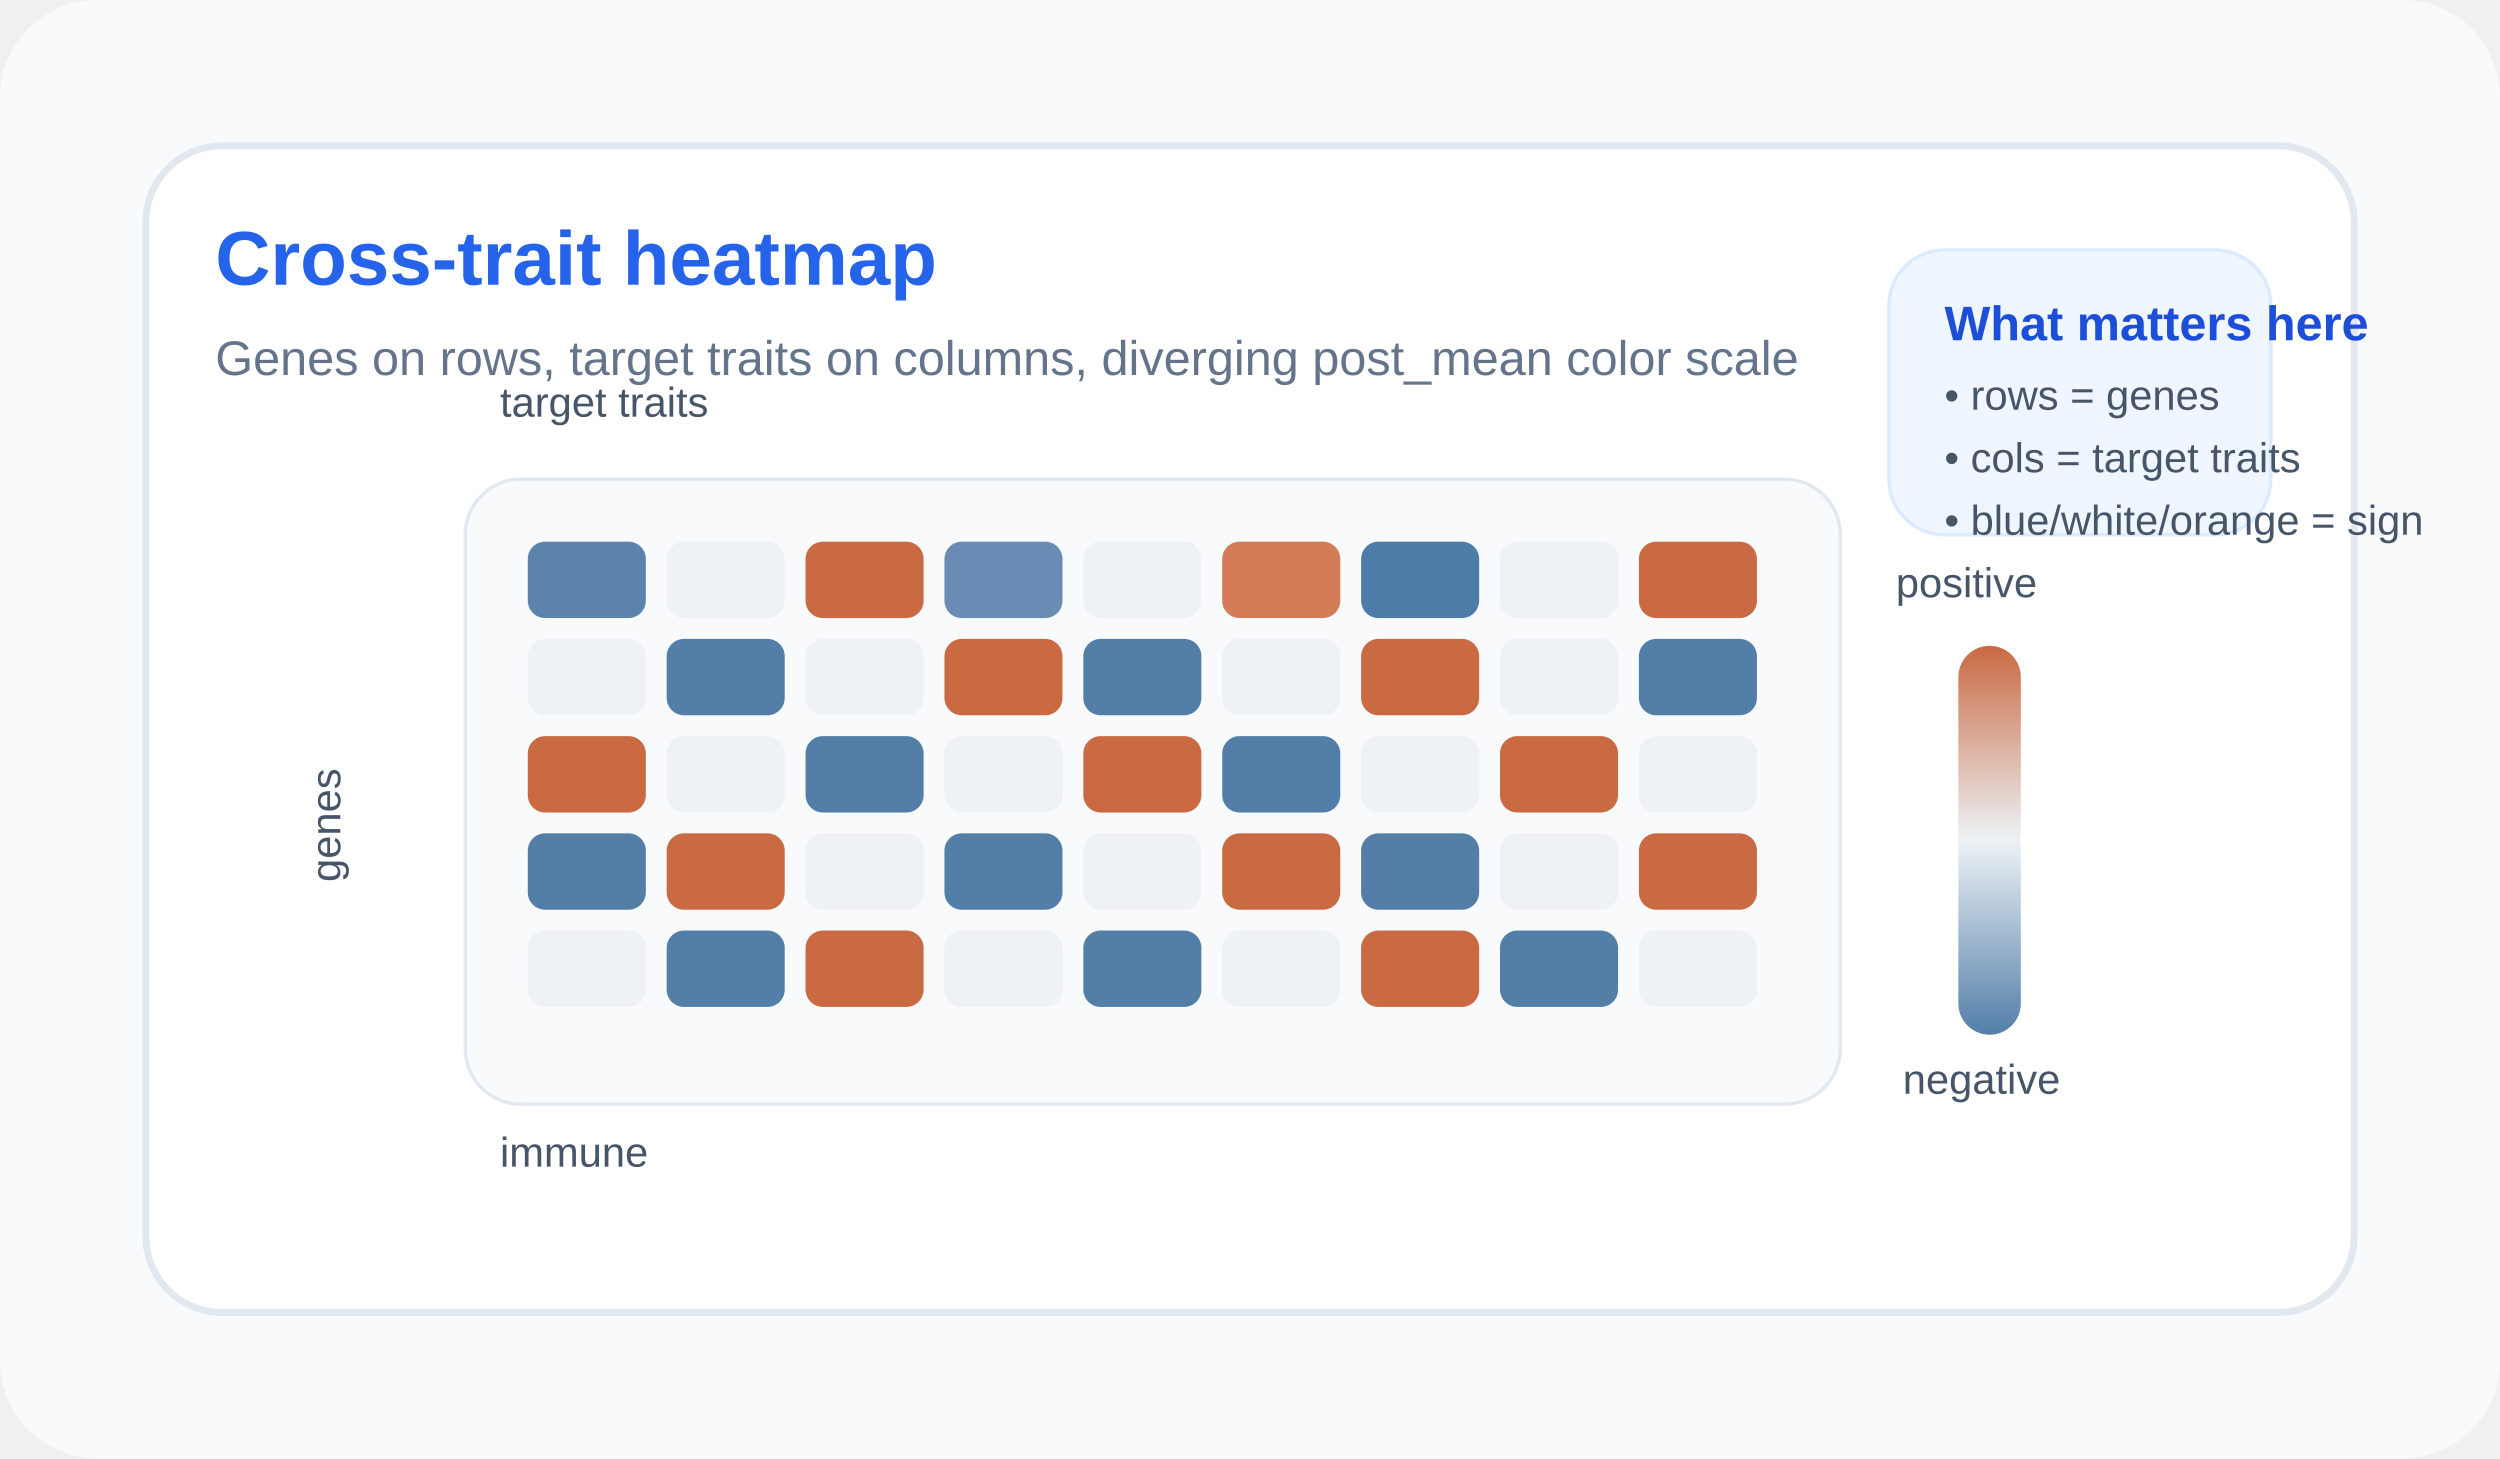
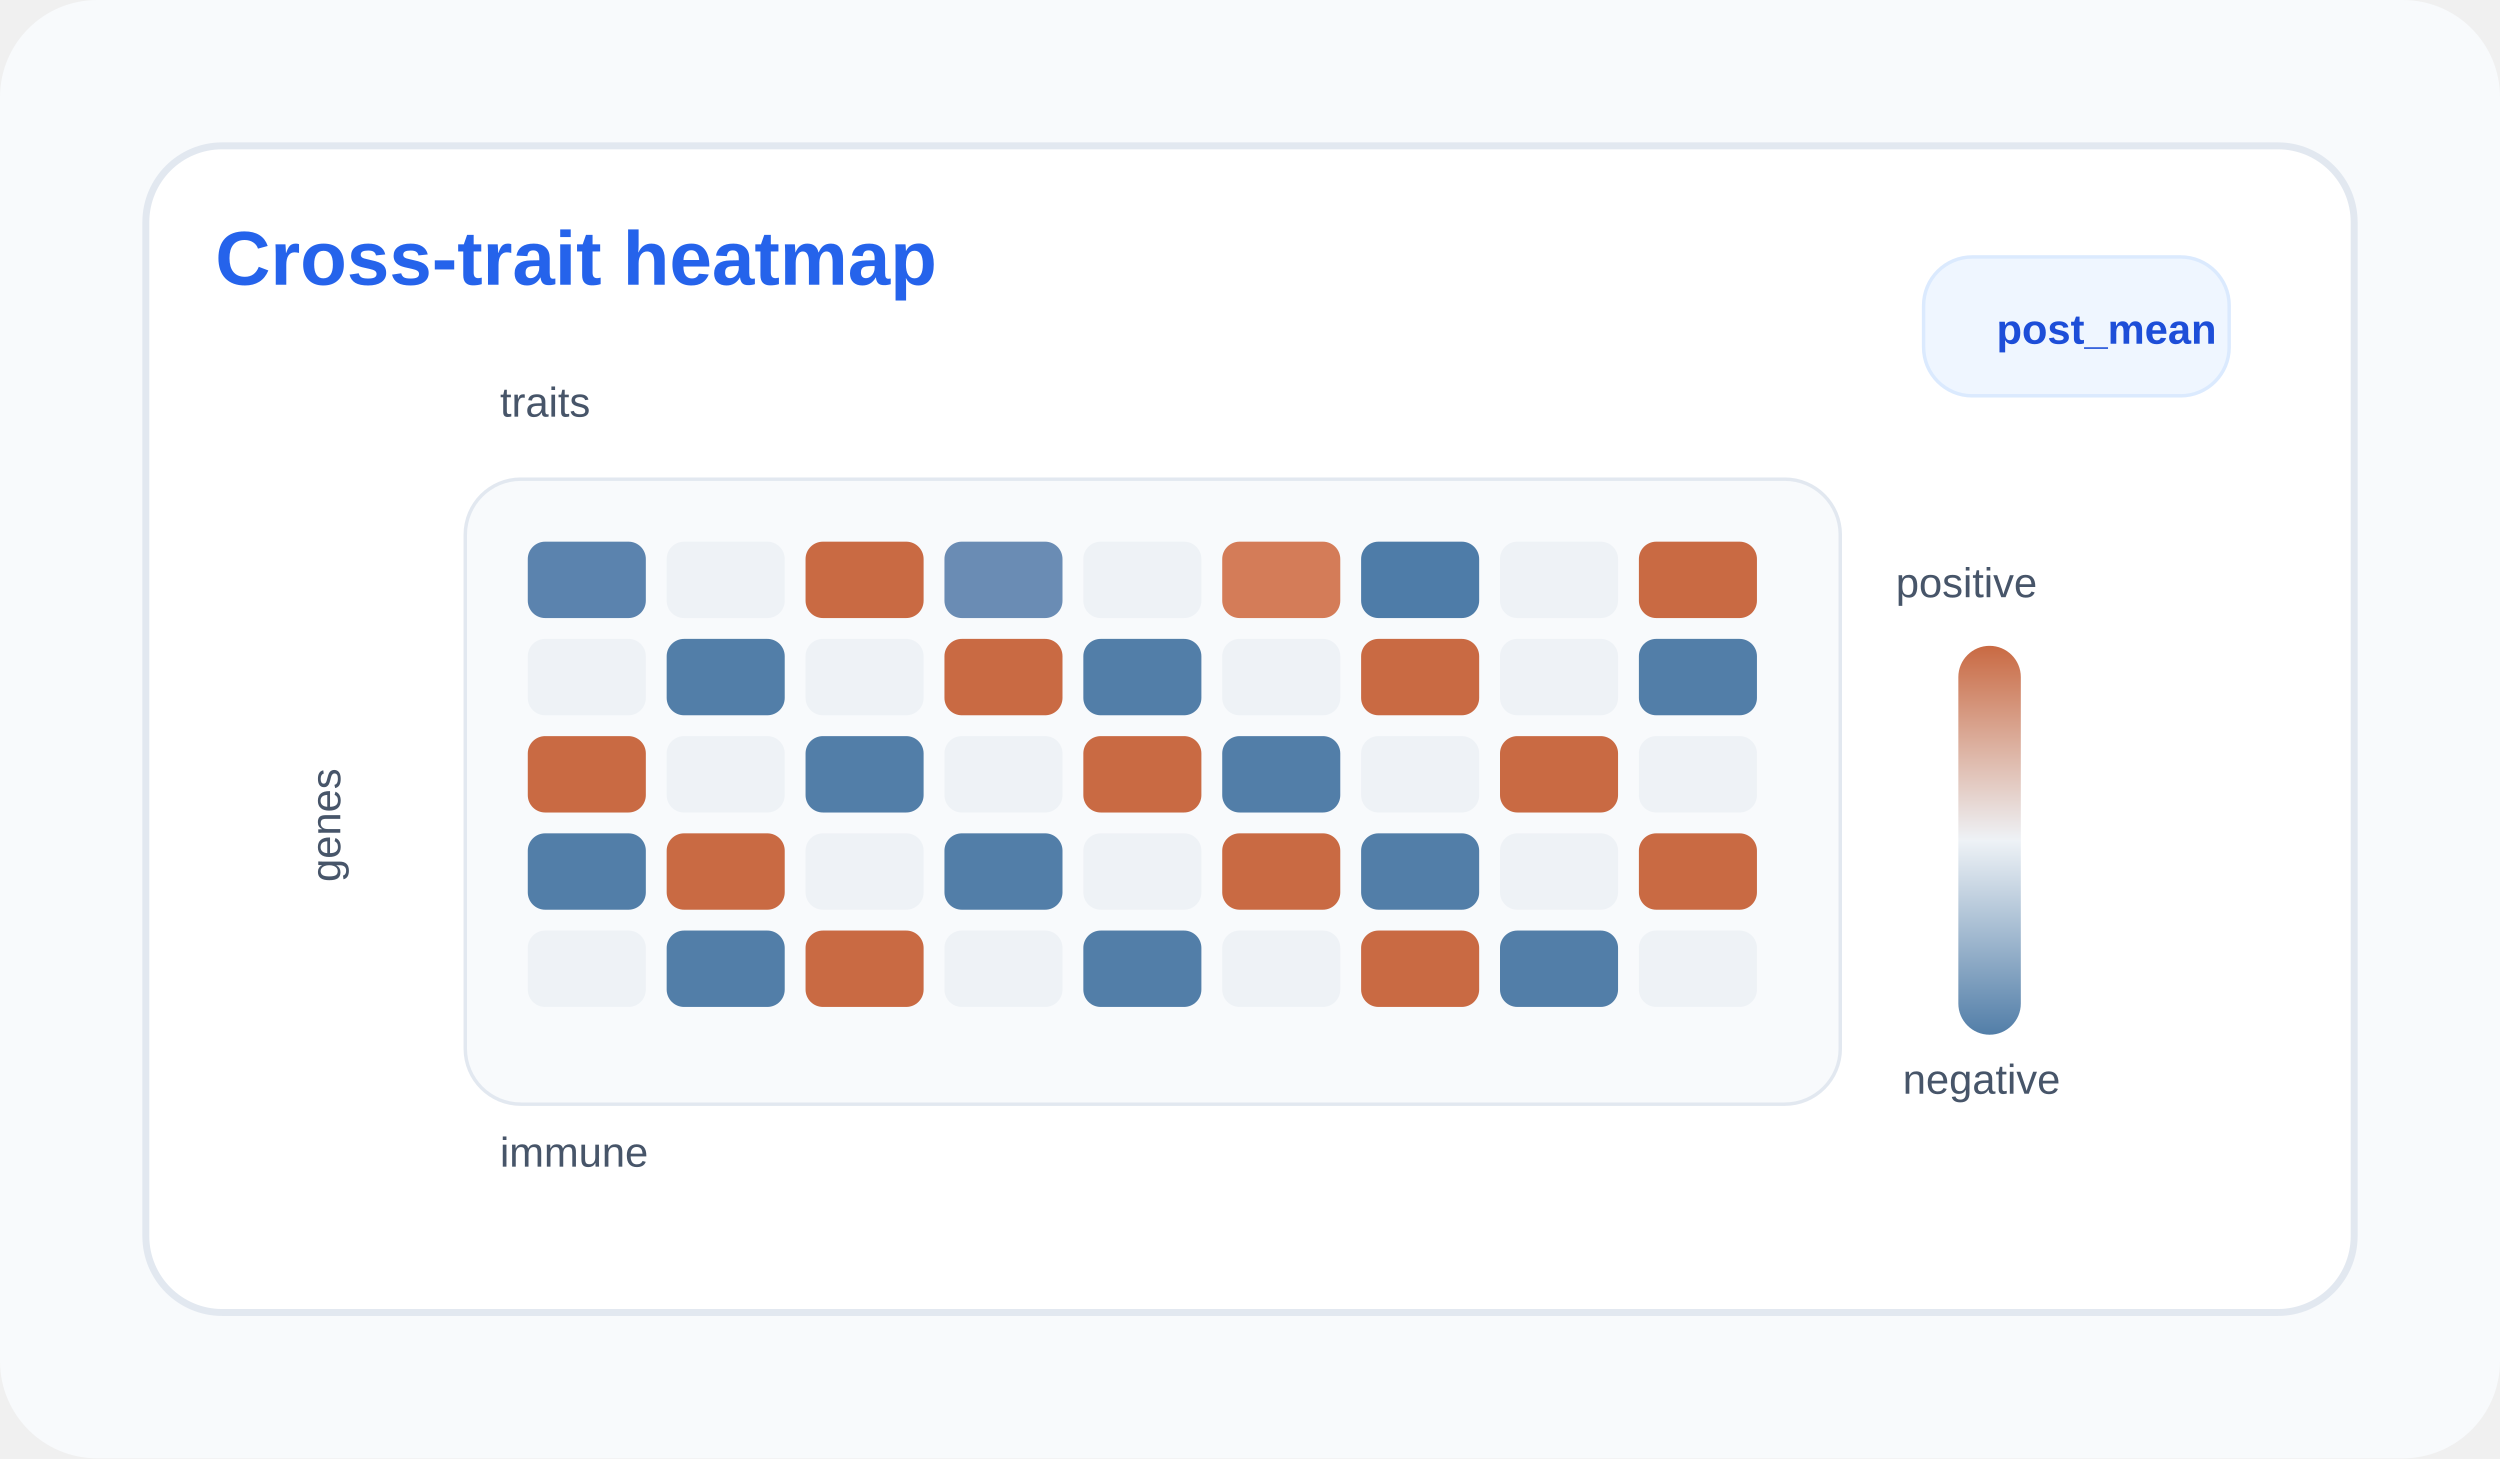
<svg xmlns="http://www.w3.org/2000/svg" width="720" height="420" viewBox="0 0 720 420" fill="none">
  <rect width="720" height="420" rx="28" fill="#F8FAFC" />
  <rect x="42" y="42" width="636" height="336" rx="22" fill="white" stroke="#E2E8F0" stroke-width="2" />
  <text x="62" y="82" fill="#2563EB" font-family="Arial, Helvetica, sans-serif" font-size="22" font-weight="700">Cross-trait heatmap</text>
-   <text x="62" y="108" fill="#64748B" font-family="Arial, Helvetica, sans-serif" font-size="14">Genes on rows, target traits on columns, diverging post_mean color scale</text>
  <g transform="translate(134 138)">
    <rect width="396" height="180" rx="16" fill="#F8FAFC" stroke="#E2E8F0" />
    <g transform="translate(18 18)">
      <rect x="0" y="0" width="34" height="22" rx="5" fill="#5B83AE" />
      <rect x="40" y="0" width="34" height="22" rx="5" fill="#EEF2F6" />
      <rect x="80" y="0" width="34" height="22" rx="5" fill="#C96A43" />
      <rect x="120" y="0" width="34" height="22" rx="5" fill="#6A8CB4" />
      <rect x="160" y="0" width="34" height="22" rx="5" fill="#EEF2F6" />
      <rect x="200" y="0" width="34" height="22" rx="5" fill="#D47C58" />
      <rect x="240" y="0" width="34" height="22" rx="5" fill="#4E7CA8" />
      <rect x="280" y="0" width="34" height="22" rx="5" fill="#EEF2F6" />
      <rect x="320" y="0" width="34" height="22" rx="5" fill="#C96A43" />
      <rect x="0" y="28" width="34" height="22" rx="5" fill="#EEF2F6" />
      <rect x="40" y="28" width="34" height="22" rx="5" fill="#527EA8" />
      <rect x="80" y="28" width="34" height="22" rx="5" fill="#EEF2F6" />
      <rect x="120" y="28" width="34" height="22" rx="5" fill="#C96A43" />
      <rect x="160" y="28" width="34" height="22" rx="5" fill="#527EA8" />
      <rect x="200" y="28" width="34" height="22" rx="5" fill="#EEF2F6" />
      <rect x="240" y="28" width="34" height="22" rx="5" fill="#C96A43" />
      <rect x="280" y="28" width="34" height="22" rx="5" fill="#EEF2F6" />
      <rect x="320" y="28" width="34" height="22" rx="5" fill="#527EA8" />
      <rect x="0" y="56" width="34" height="22" rx="5" fill="#C96A43" />
      <rect x="40" y="56" width="34" height="22" rx="5" fill="#EEF2F6" />
      <rect x="80" y="56" width="34" height="22" rx="5" fill="#527EA8" />
      <rect x="120" y="56" width="34" height="22" rx="5" fill="#EEF2F6" />
      <rect x="160" y="56" width="34" height="22" rx="5" fill="#C96A43" />
      <rect x="200" y="56" width="34" height="22" rx="5" fill="#527EA8" />
      <rect x="240" y="56" width="34" height="22" rx="5" fill="#EEF2F6" />
      <rect x="280" y="56" width="34" height="22" rx="5" fill="#C96A43" />
      <rect x="320" y="56" width="34" height="22" rx="5" fill="#EEF2F6" />
      <rect x="0" y="84" width="34" height="22" rx="5" fill="#527EA8" />
      <rect x="40" y="84" width="34" height="22" rx="5" fill="#C96A43" />
      <rect x="80" y="84" width="34" height="22" rx="5" fill="#EEF2F6" />
      <rect x="120" y="84" width="34" height="22" rx="5" fill="#527EA8" />
      <rect x="160" y="84" width="34" height="22" rx="5" fill="#EEF2F6" />
      <rect x="200" y="84" width="34" height="22" rx="5" fill="#C96A43" />
      <rect x="240" y="84" width="34" height="22" rx="5" fill="#527EA8" />
      <rect x="280" y="84" width="34" height="22" rx="5" fill="#EEF2F6" />
      <rect x="320" y="84" width="34" height="22" rx="5" fill="#C96A43" />
      <rect x="0" y="112" width="34" height="22" rx="5" fill="#EEF2F6" />
      <rect x="40" y="112" width="34" height="22" rx="5" fill="#527EA8" />
      <rect x="80" y="112" width="34" height="22" rx="5" fill="#C96A43" />
      <rect x="120" y="112" width="34" height="22" rx="5" fill="#EEF2F6" />
      <rect x="160" y="112" width="34" height="22" rx="5" fill="#527EA8" />
      <rect x="200" y="112" width="34" height="22" rx="5" fill="#EEF2F6" />
      <rect x="240" y="112" width="34" height="22" rx="5" fill="#C96A43" />
      <rect x="280" y="112" width="34" height="22" rx="5" fill="#527EA8" />
      <rect x="320" y="112" width="34" height="22" rx="5" fill="#EEF2F6" />
    </g>
  </g>
  <text x="144" y="336" fill="#475569" font-family="Arial, Helvetica, sans-serif" font-size="12">immune</text>
-   <text x="144" y="120" fill="#475569" font-family="Arial, Helvetica, sans-serif" font-size="12">target traits</text>
+   <text x="144" y="120" fill="#475569" font-family="Arial, Helvetica, sans-serif" font-size="12">traits</text>
  <text transform="rotate(-90 98 254)" x="98" y="254" fill="#475569" font-family="Arial, Helvetica, sans-serif" font-size="12">genes</text>
  <text x="546" y="172" fill="#475569" font-family="Arial, Helvetica, sans-serif" font-size="12">positive</text>
  <text x="548" y="315" fill="#475569" font-family="Arial, Helvetica, sans-serif" font-size="12">negative</text>
  <rect x="564" y="186" width="18" height="112" rx="9" fill="url(#heatbar)" />
-   <rect x="544" y="72" width="110" height="82" rx="16" fill="#EFF6FF" stroke="#DBEAFE" />
-   <text x="560" y="98" fill="#1D4ED8" font-family="Arial, Helvetica, sans-serif" font-size="14" font-weight="700">What matters here</text>
-   <text x="560" y="118" fill="#475569" font-family="Arial, Helvetica, sans-serif" font-size="12">• rows = genes</text>
-   <text x="560" y="136" fill="#475569" font-family="Arial, Helvetica, sans-serif" font-size="12">• cols = target traits</text>
-   <text x="560" y="154" fill="#475569" font-family="Arial, Helvetica, sans-serif" font-size="12">• blue/white/orange = sign</text>
+   <rect x="554" y="74" width="88" height="40" rx="14" fill="#EFF6FF" stroke="#DBEAFE" />
+   <text x="575" y="99" fill="#1D4ED8" font-family="Arial, Helvetica, sans-serif" font-size="12" font-weight="700">post_mean</text>
  <defs>
    <linearGradient id="heatbar" x1="573" y1="186" x2="573" y2="298" gradientUnits="userSpaceOnUse">
      <stop stop-color="#C96A43" />
      <stop offset="0.5" stop-color="#EEF2F6" />
      <stop offset="1" stop-color="#527EA8" />
    </linearGradient>
  </defs>
</svg>
